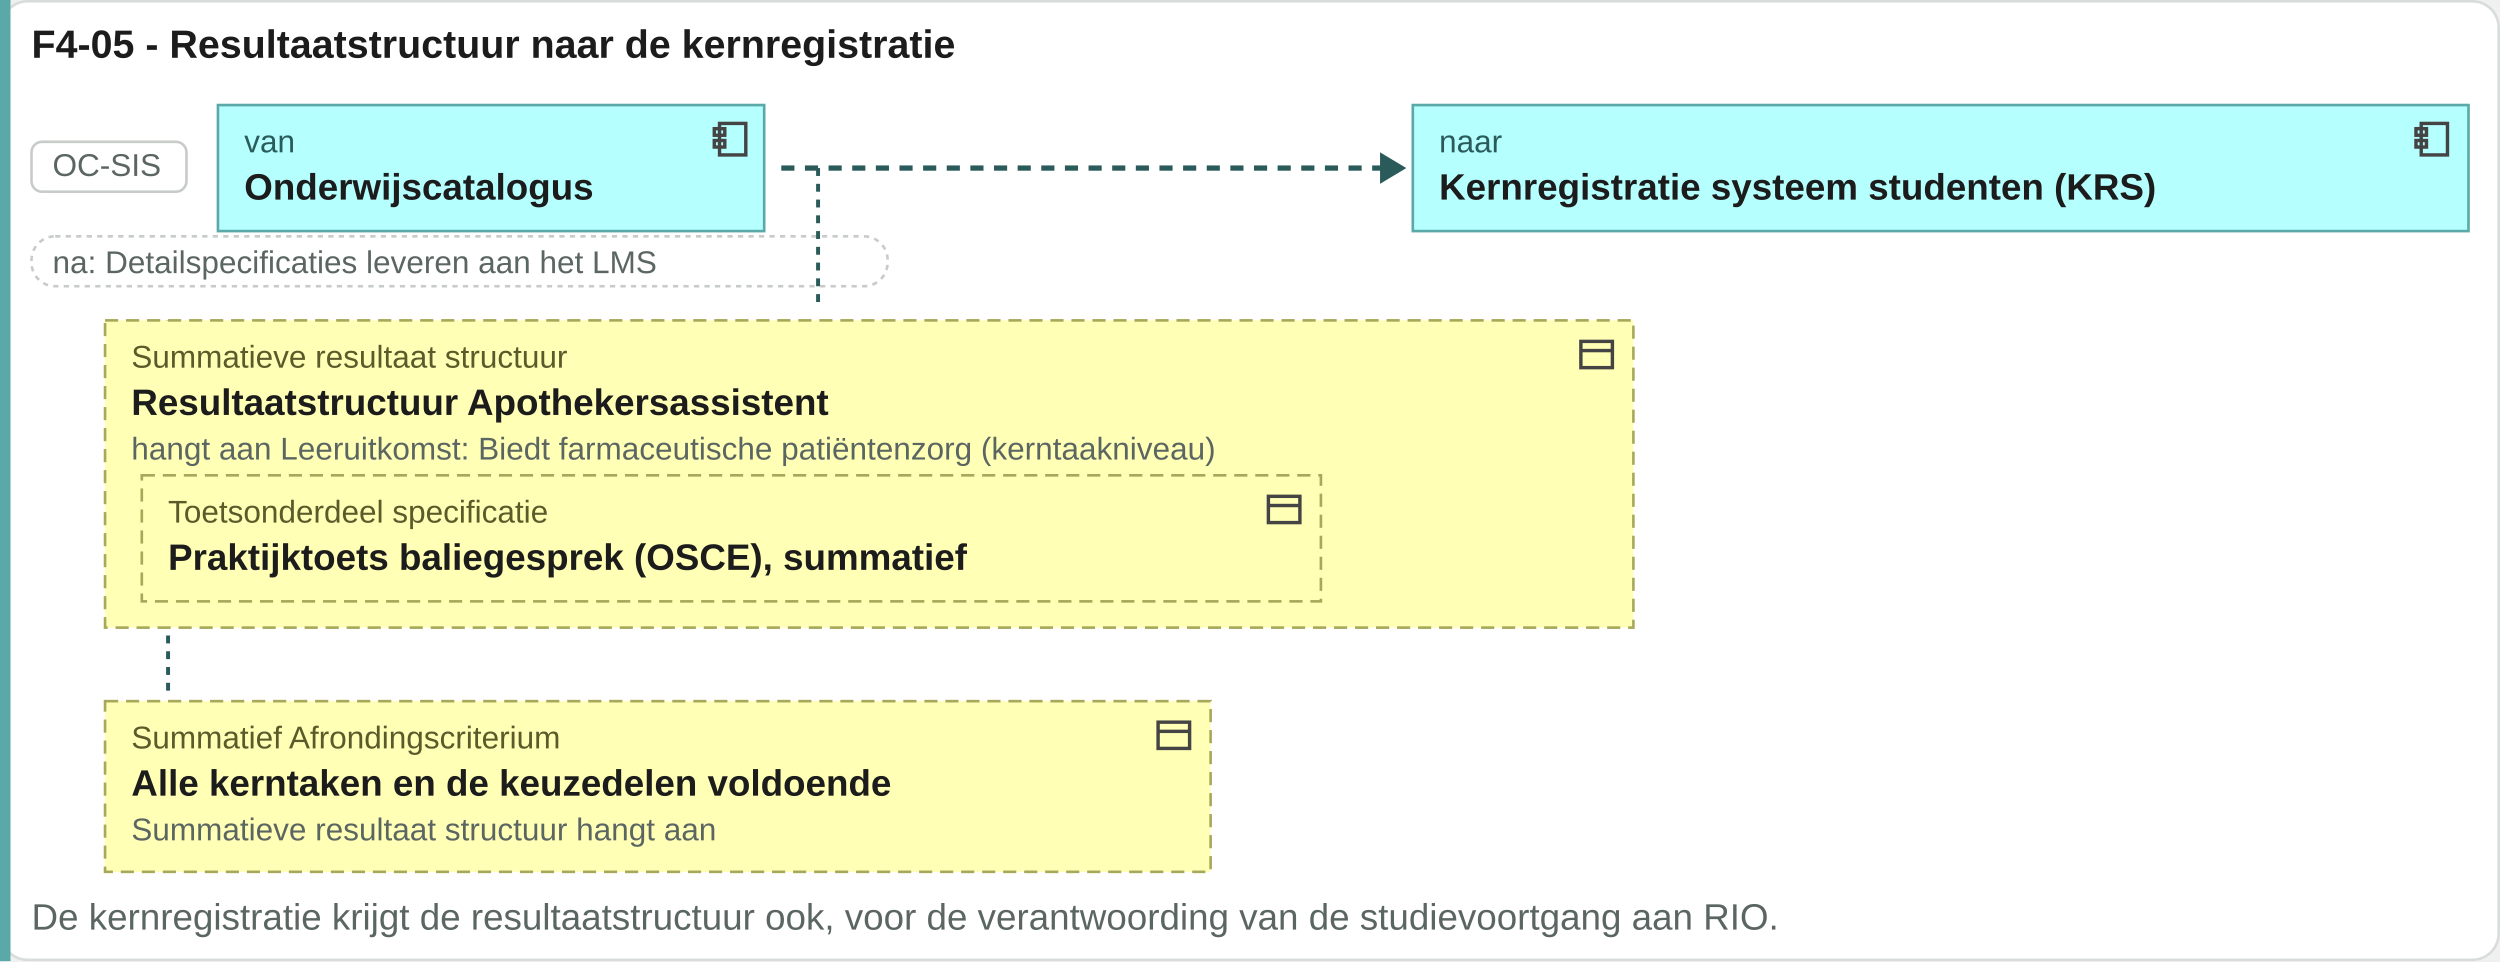
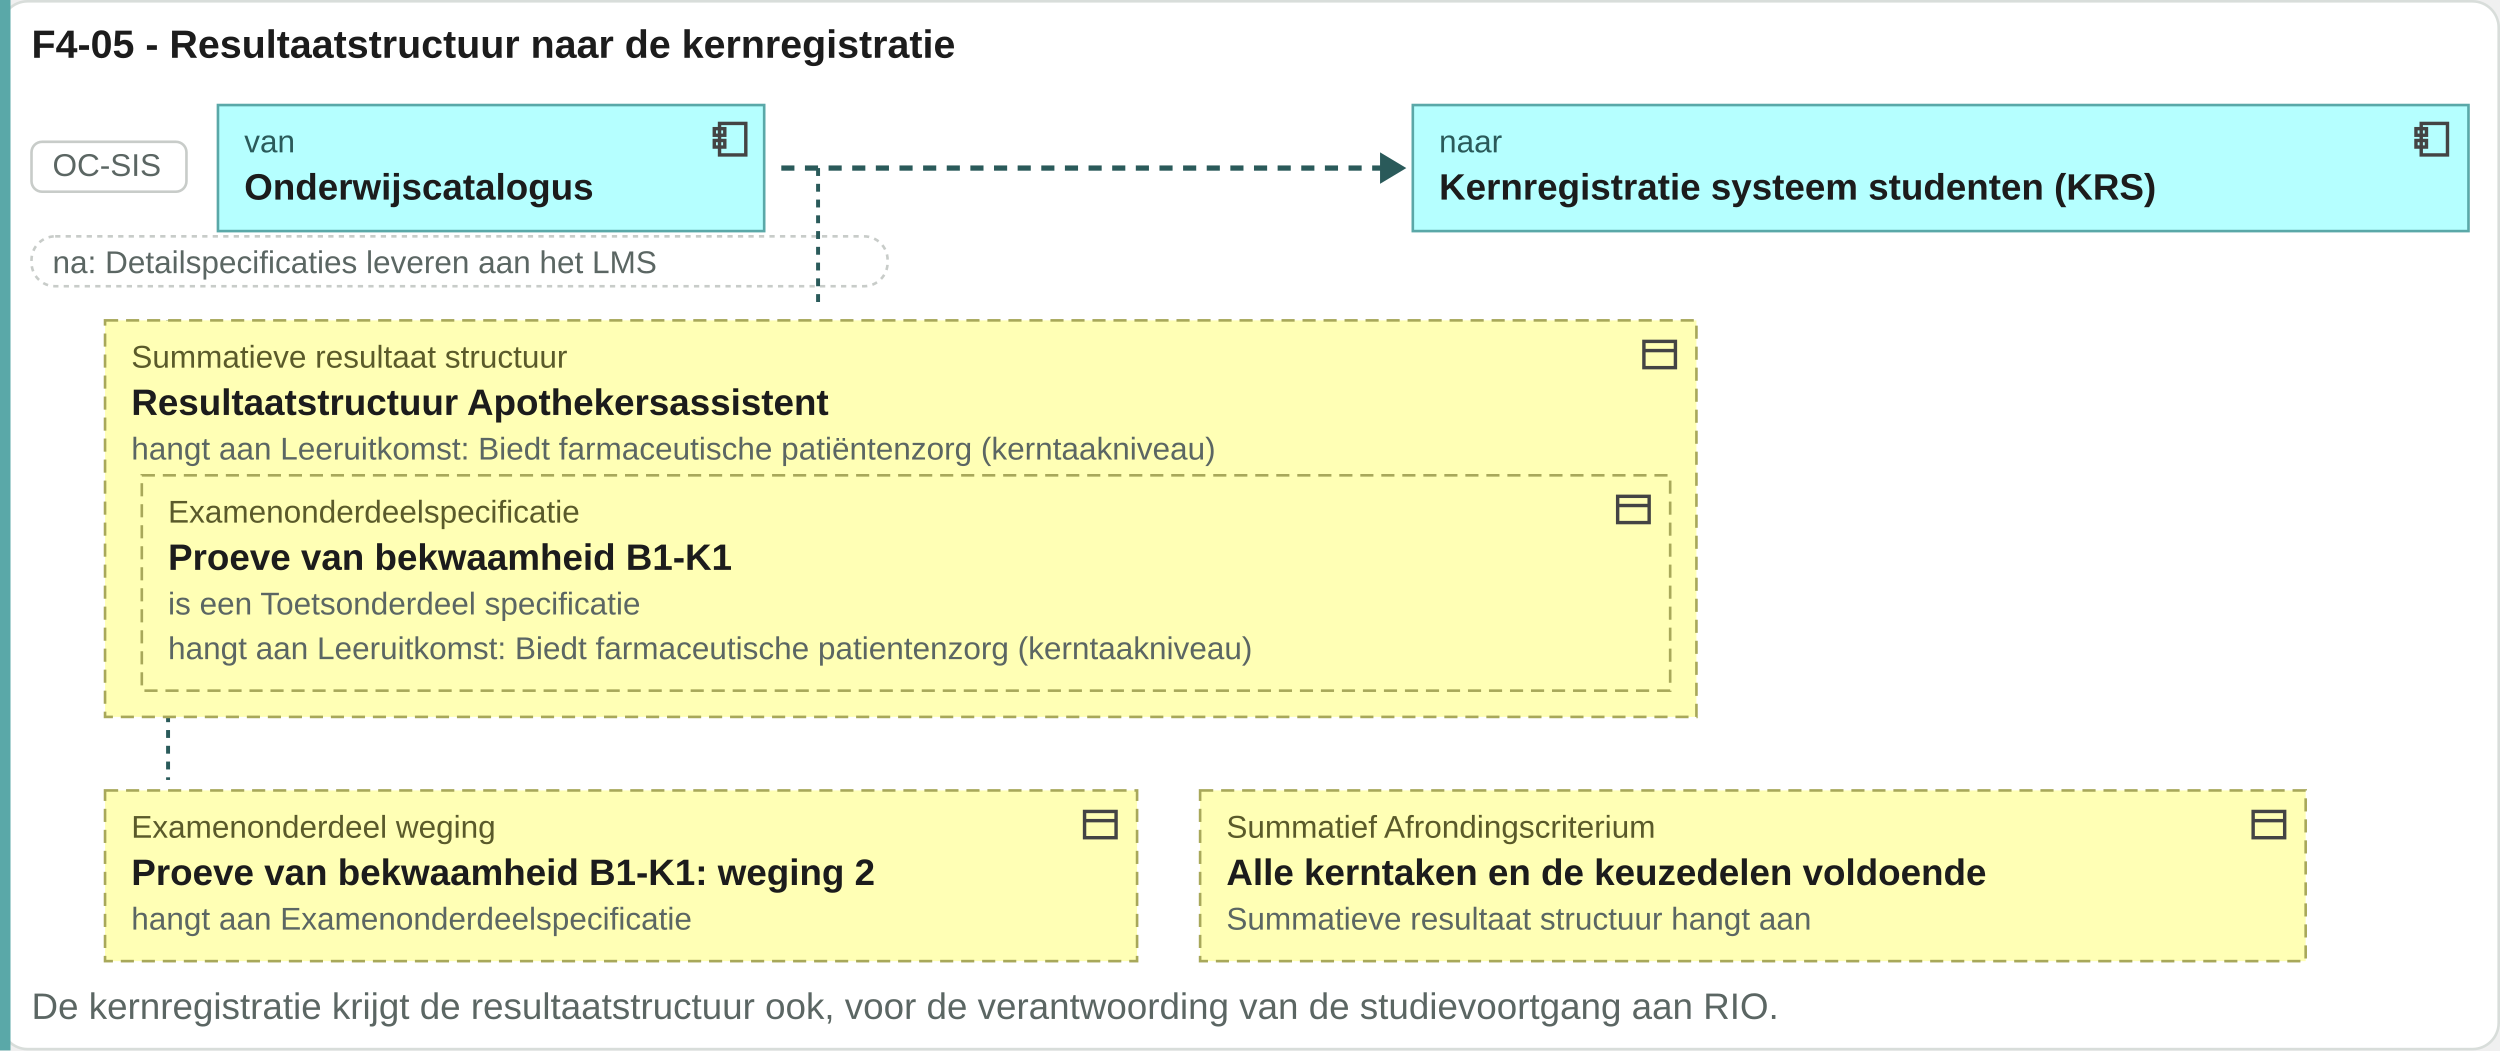
- <svg xmlns="http://www.w3.org/2000/svg" viewBox="0 0 952 366" width="952" height="366">
-   <rect x="0.5" y="0.5" width="951" height="365" rx="10" fill="#ffffff" stroke="#d8ddda" />
+ <svg xmlns="http://www.w3.org/2000/svg" viewBox="0 0 952 400" width="952" height="400">
+   <rect x="0.5" y="0.5" width="951" height="399" rx="10" fill="#ffffff" stroke="#d8ddda" />
  <text x="12" y="22" font-family="Arial, Helvetica, sans-serif" font-size="15" font-weight="bold" fill="#1c1c1c" text-anchor="start">F4-05 - Resultaatstructuur naar de kernregistratie</text>
-   <rect x="0" y="0" width="4" height="366" fill="#5aa8a8" />
+   <rect x="0" y="0" width="4" height="400" fill="#5aa8a8" />
  <rect x="12" y="54" width="59" height="19" rx="4" fill="#ffffff" stroke="#c8ccc9" />
  <text x="20" y="67" font-family="Arial, Helvetica, sans-serif" font-size="12" fill="#5b6663" text-anchor="start">OC-SIS</text>
  <rect x="83" y="40" width="208" height="48" rx="0" fill="#b5ffff" stroke="#5aa8a8" />
  <g transform="translate(270,45)" fill="none" stroke="#444" stroke-width="1.3">
    <rect x="4" y="2" width="10" height="12" />
    <rect x="2" y="4" width="4" height="2.5" />
    <rect x="2" y="8.5" width="4" height="2.5" />
  </g>
  <text x="93" y="58" font-family="Arial, Helvetica, sans-serif" font-size="12" fill="#2a5a5a" text-anchor="start">van</text>
  <text x="93" y="76" font-family="Arial, Helvetica, sans-serif" font-size="14" font-weight="bold" fill="#1c1c1c" text-anchor="start">Onderwijscatalogus</text>
  <path d="M297.52 64H527.52" stroke="#2a5a5a" stroke-width="2" stroke-dasharray="5 4" />
  <path d="M525.52 58l10 6-10 6z" fill="#2a5a5a" />
  <rect x="538" y="40" width="402" height="48" rx="0" fill="#b5ffff" stroke="#5aa8a8" />
  <g transform="translate(918,45)" fill="none" stroke="#444" stroke-width="1.3">
    <rect x="4" y="2" width="10" height="12" />
    <rect x="2" y="4" width="4" height="2.5" />
    <rect x="2" y="8.5" width="4" height="2.5" />
  </g>
  <text x="548" y="58" font-family="Arial, Helvetica, sans-serif" font-size="12" fill="#2a5a5a" text-anchor="start">naar</text>
  <text x="548" y="76" font-family="Arial, Helvetica, sans-serif" font-size="14" font-weight="bold" fill="#1c1c1c" text-anchor="start">Kernregistratie systeem studenten (KRS)</text>
  <rect x="12" y="90" width="326" height="19" rx="9" fill="#ffffff" stroke="#c8ccc9" stroke-dasharray="2 2" />
  <text x="20" y="104" font-family="Arial, Helvetica, sans-serif" font-size="12" fill="#5b6663" text-anchor="start">na: Detailspecificaties leveren aan het LMS</text>
  <path d="M311.52 64V118" stroke="#2a5a5a" stroke-width="1.5" stroke-dasharray="3 3" />
-   <path d="M64 122V263" stroke="#2a5a5a" stroke-width="1.5" stroke-dasharray="3 3" />
-   <rect x="40" y="122" width="582" height="117" rx="0" fill="#ffffb5" stroke="#a8a85a" stroke-dasharray="5 3" />
-   <g transform="translate(600,127)" fill="none" stroke="#444" stroke-width="1.3">
+   <path d="M64 122V297" stroke="#2a5a5a" stroke-width="1.5" stroke-dasharray="3 3" />
+   <rect x="40" y="122" width="606" height="151" rx="0" fill="#ffffb5" stroke="#a8a85a" stroke-dasharray="5 3" />
+   <g transform="translate(624,127)" fill="none" stroke="#444" stroke-width="1.3">
    <rect x="2" y="3" width="12" height="10" />
    <path d="M2 6.5h12" />
  </g>
  <text x="50" y="140" font-family="Arial, Helvetica, sans-serif" font-size="12" fill="#5a5a2a" text-anchor="start">Summatieve resultaat structuur</text>
  <text x="50" y="158" font-family="Arial, Helvetica, sans-serif" font-size="14" font-weight="bold" fill="#1c1c1c" text-anchor="start">Resultaatstructuur Apothekersassistent</text>
-   <rect x="54" y="181" width="449" height="48" rx="0" fill="#ffffb5" stroke="#a8a85a" stroke-dasharray="5 3" />
-   <g transform="translate(481,186)" fill="none" stroke="#444" stroke-width="1.3">
+   <rect x="54" y="181" width="582" height="82" rx="0" fill="#ffffb5" stroke="#a8a85a" stroke-dasharray="5 3" />
+   <g transform="translate(614,186)" fill="none" stroke="#444" stroke-width="1.3">
    <rect x="2" y="3" width="12" height="10" />
    <path d="M2 6.5h12" />
  </g>
-   <text x="64" y="199" font-family="Arial, Helvetica, sans-serif" font-size="12" fill="#5a5a2a" text-anchor="start">Toetsonderdeel specificatie</text>
-   <text x="64" y="217" font-family="Arial, Helvetica, sans-serif" font-size="14" font-weight="bold" fill="#1c1c1c" text-anchor="start">Praktijktoets baliegesprek (OSCE), summatief</text>
+   <text x="64" y="199" font-family="Arial, Helvetica, sans-serif" font-size="12" fill="#5a5a2a" text-anchor="start">Examenonderdeelspecificatie</text>
+   <text x="64" y="217" font-family="Arial, Helvetica, sans-serif" font-size="14" font-weight="bold" fill="#1c1c1c" text-anchor="start">Proeve van bekwaamheid B1-K1</text>
+   <text x="64" y="234" font-family="Arial, Helvetica, sans-serif" font-size="12" fill="#5b6663" text-anchor="start">is een Toetsonderdeel specificatie</text>
+   <text x="64" y="251" font-family="Arial, Helvetica, sans-serif" font-size="12" fill="#5b6663" text-anchor="start">hangt aan Leeruitkomst: Biedt farmaceutische patientenzorg (kerntaakniveau)</text>
  <text x="50" y="175" font-family="Arial, Helvetica, sans-serif" font-size="12" fill="#5b6663" text-anchor="start">hangt aan Leeruitkomst: Biedt farmaceutische patiëntenzorg (kerntaakniveau)</text>
-   <rect x="40" y="267" width="421" height="65" rx="0" fill="#ffffb5" stroke="#a8a85a" stroke-dasharray="5 3" />
-   <g transform="translate(439,272)" fill="none" stroke="#444" stroke-width="1.3">
+   <rect x="40" y="301" width="393" height="65" rx="0" fill="#ffffb5" stroke="#a8a85a" stroke-dasharray="5 3" />
+   <g transform="translate(411,306)" fill="none" stroke="#444" stroke-width="1.3">
    <rect x="2" y="3" width="12" height="10" />
    <path d="M2 6.5h12" />
  </g>
-   <text x="50" y="285" font-family="Arial, Helvetica, sans-serif" font-size="12" fill="#5a5a2a" text-anchor="start">Summatief Afrondingscriterium</text>
-   <text x="50" y="303" font-family="Arial, Helvetica, sans-serif" font-size="14" font-weight="bold" fill="#1c1c1c" text-anchor="start">Alle kerntaken en de keuzedelen voldoende</text>
-   <text x="50" y="320" font-family="Arial, Helvetica, sans-serif" font-size="12" fill="#5b6663" text-anchor="start">Summatieve resultaat structuur hangt aan</text>
-   <text x="12" y="354" font-family="Arial, Helvetica, sans-serif" font-size="14" fill="#5b6663" text-anchor="start">De kernregistratie krijgt de resultaatstructuur ook, voor de verantwoording van de studievoortgang aan RIO.</text>
+   <text x="50" y="319" font-family="Arial, Helvetica, sans-serif" font-size="12" fill="#5a5a2a" text-anchor="start">Examenonderdeel weging</text>
+   <text x="50" y="337" font-family="Arial, Helvetica, sans-serif" font-size="14" font-weight="bold" fill="#1c1c1c" text-anchor="start">Proeve van bekwaamheid B1-K1: weging 2</text>
+   <text x="50" y="354" font-family="Arial, Helvetica, sans-serif" font-size="12" fill="#5b6663" text-anchor="start">hangt aan Examenonderdeelspecificatie</text>
+   <rect x="457" y="301" width="421" height="65" rx="0" fill="#ffffb5" stroke="#a8a85a" stroke-dasharray="5 3" />
+   <g transform="translate(856,306)" fill="none" stroke="#444" stroke-width="1.3">
+     <rect x="2" y="3" width="12" height="10" />
+     <path d="M2 6.5h12" />
+   </g>
+   <text x="467" y="319" font-family="Arial, Helvetica, sans-serif" font-size="12" fill="#5a5a2a" text-anchor="start">Summatief Afrondingscriterium</text>
+   <text x="467" y="337" font-family="Arial, Helvetica, sans-serif" font-size="14" font-weight="bold" fill="#1c1c1c" text-anchor="start">Alle kerntaken en de keuzedelen voldoende</text>
+   <text x="467" y="354" font-family="Arial, Helvetica, sans-serif" font-size="12" fill="#5b6663" text-anchor="start">Summatieve resultaat structuur hangt aan</text>
+   <text x="12" y="388" font-family="Arial, Helvetica, sans-serif" font-size="14" fill="#5b6663" text-anchor="start">De kernregistratie krijgt de resultaatstructuur ook, voor de verantwoording van de studievoortgang aan RIO.</text>
</svg>
